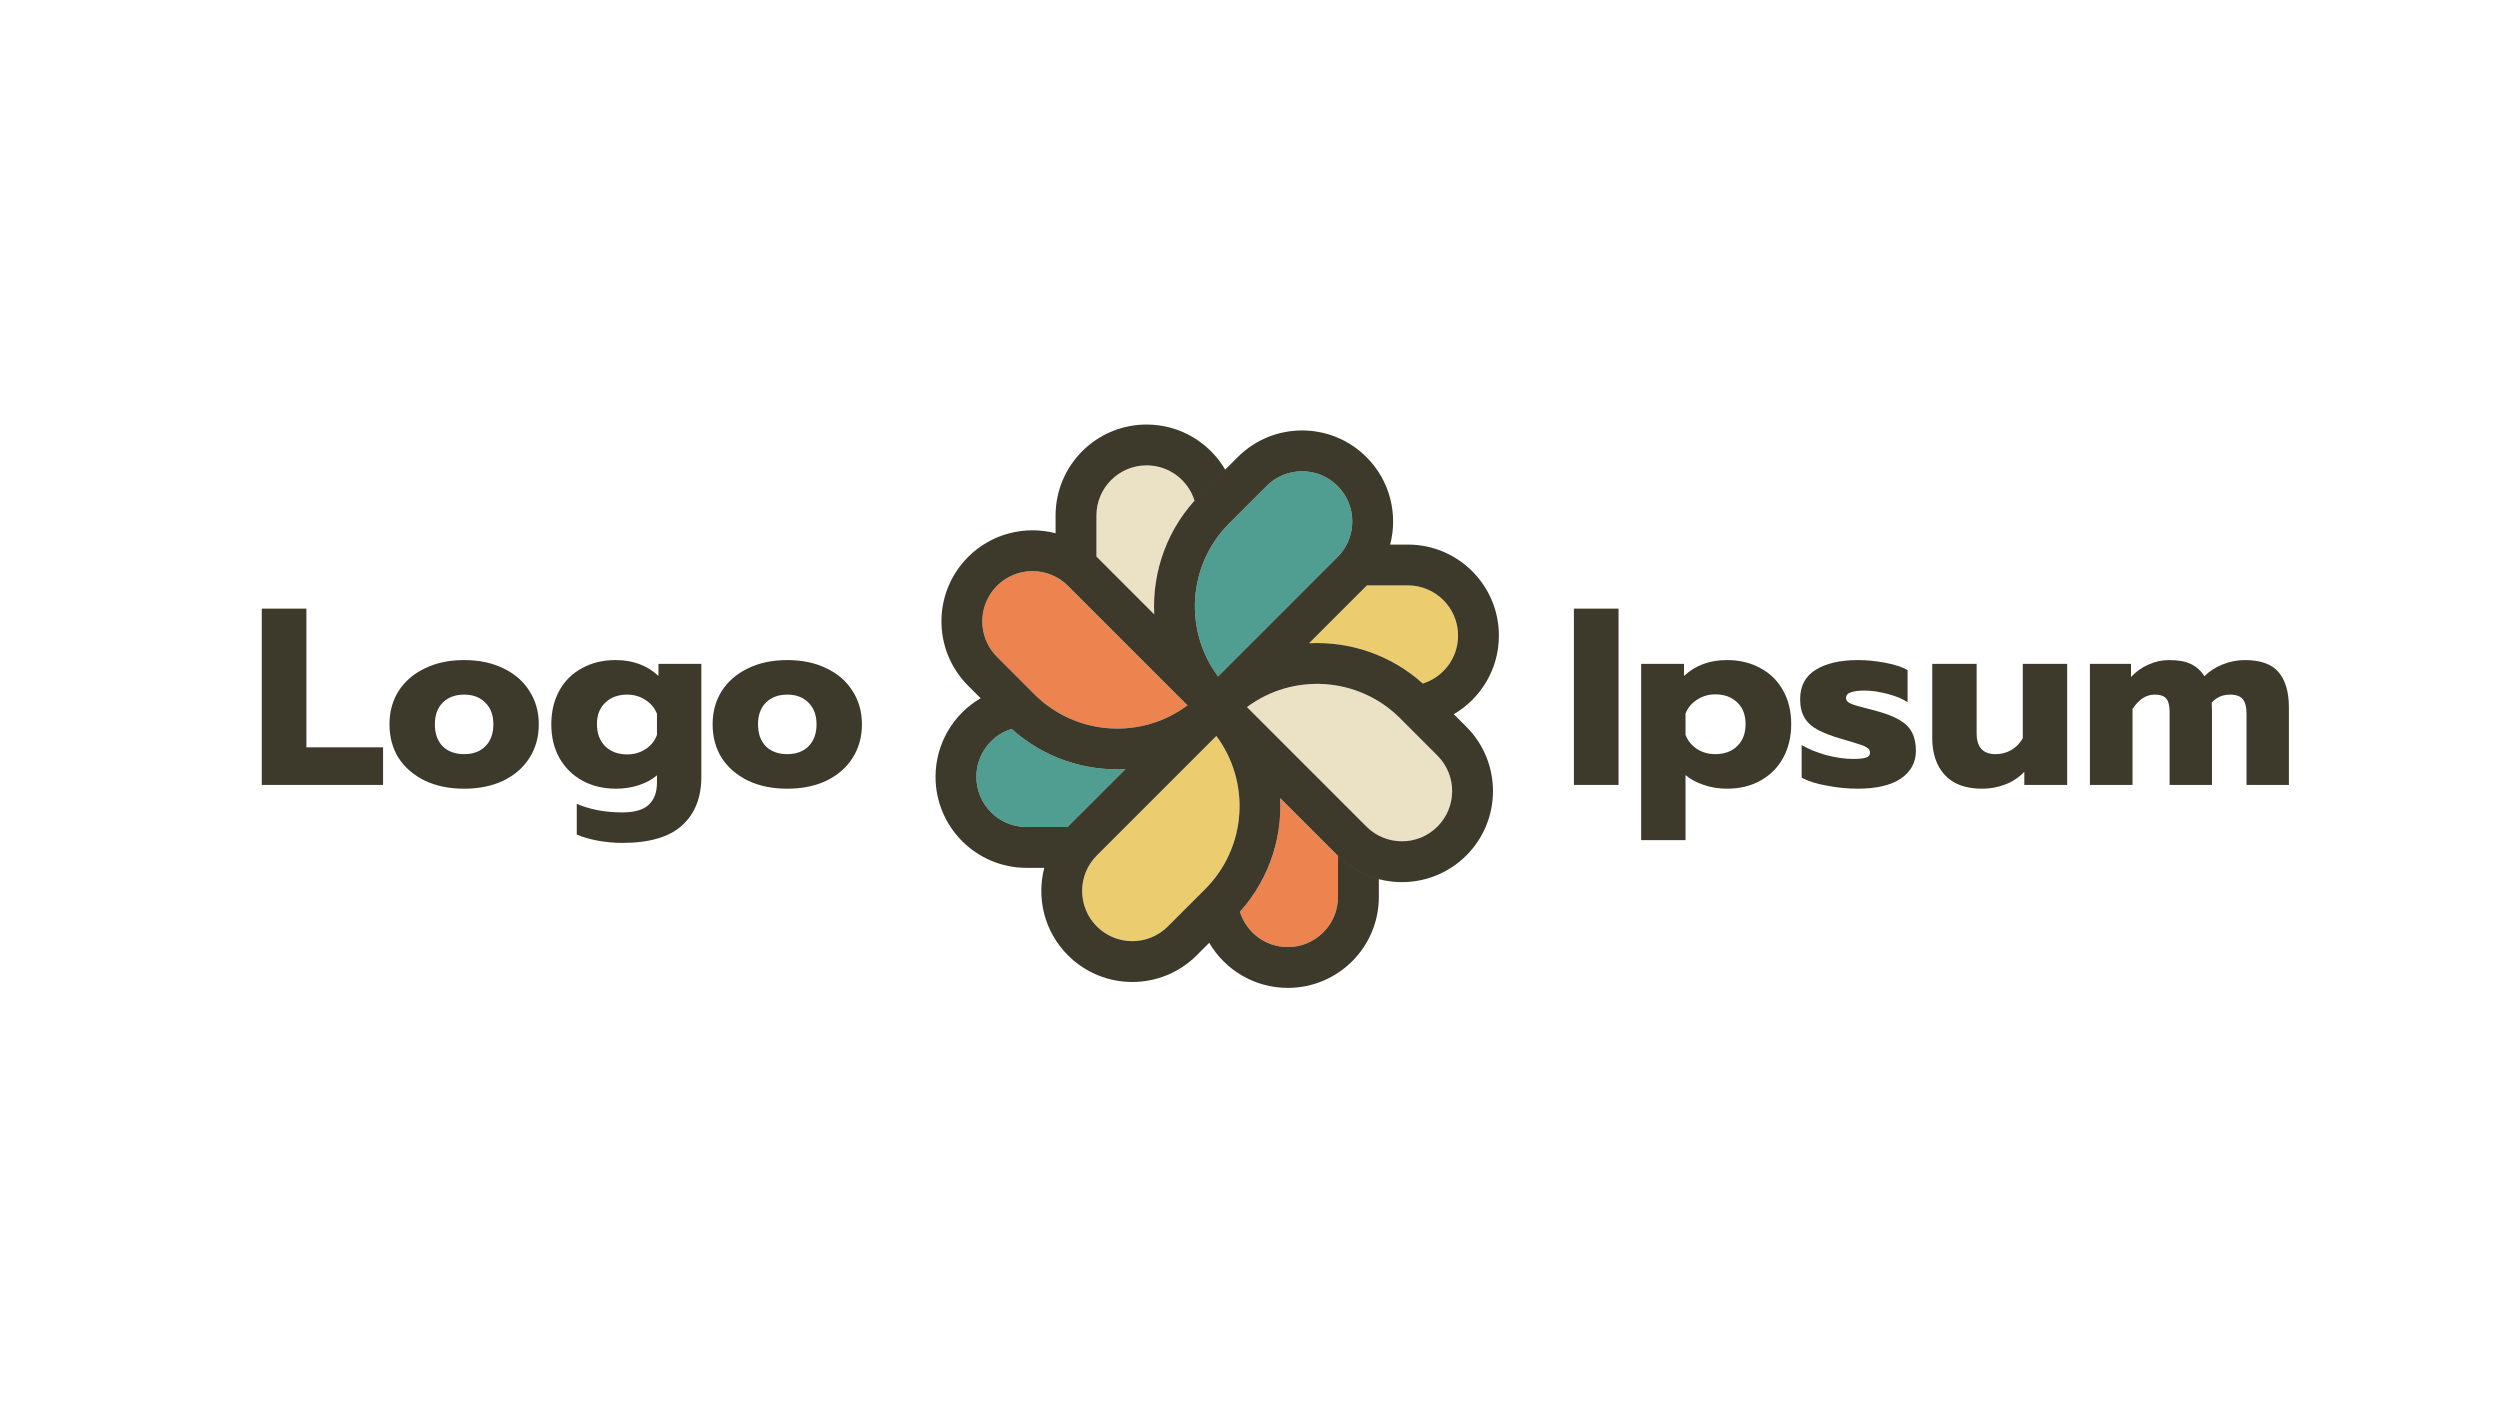
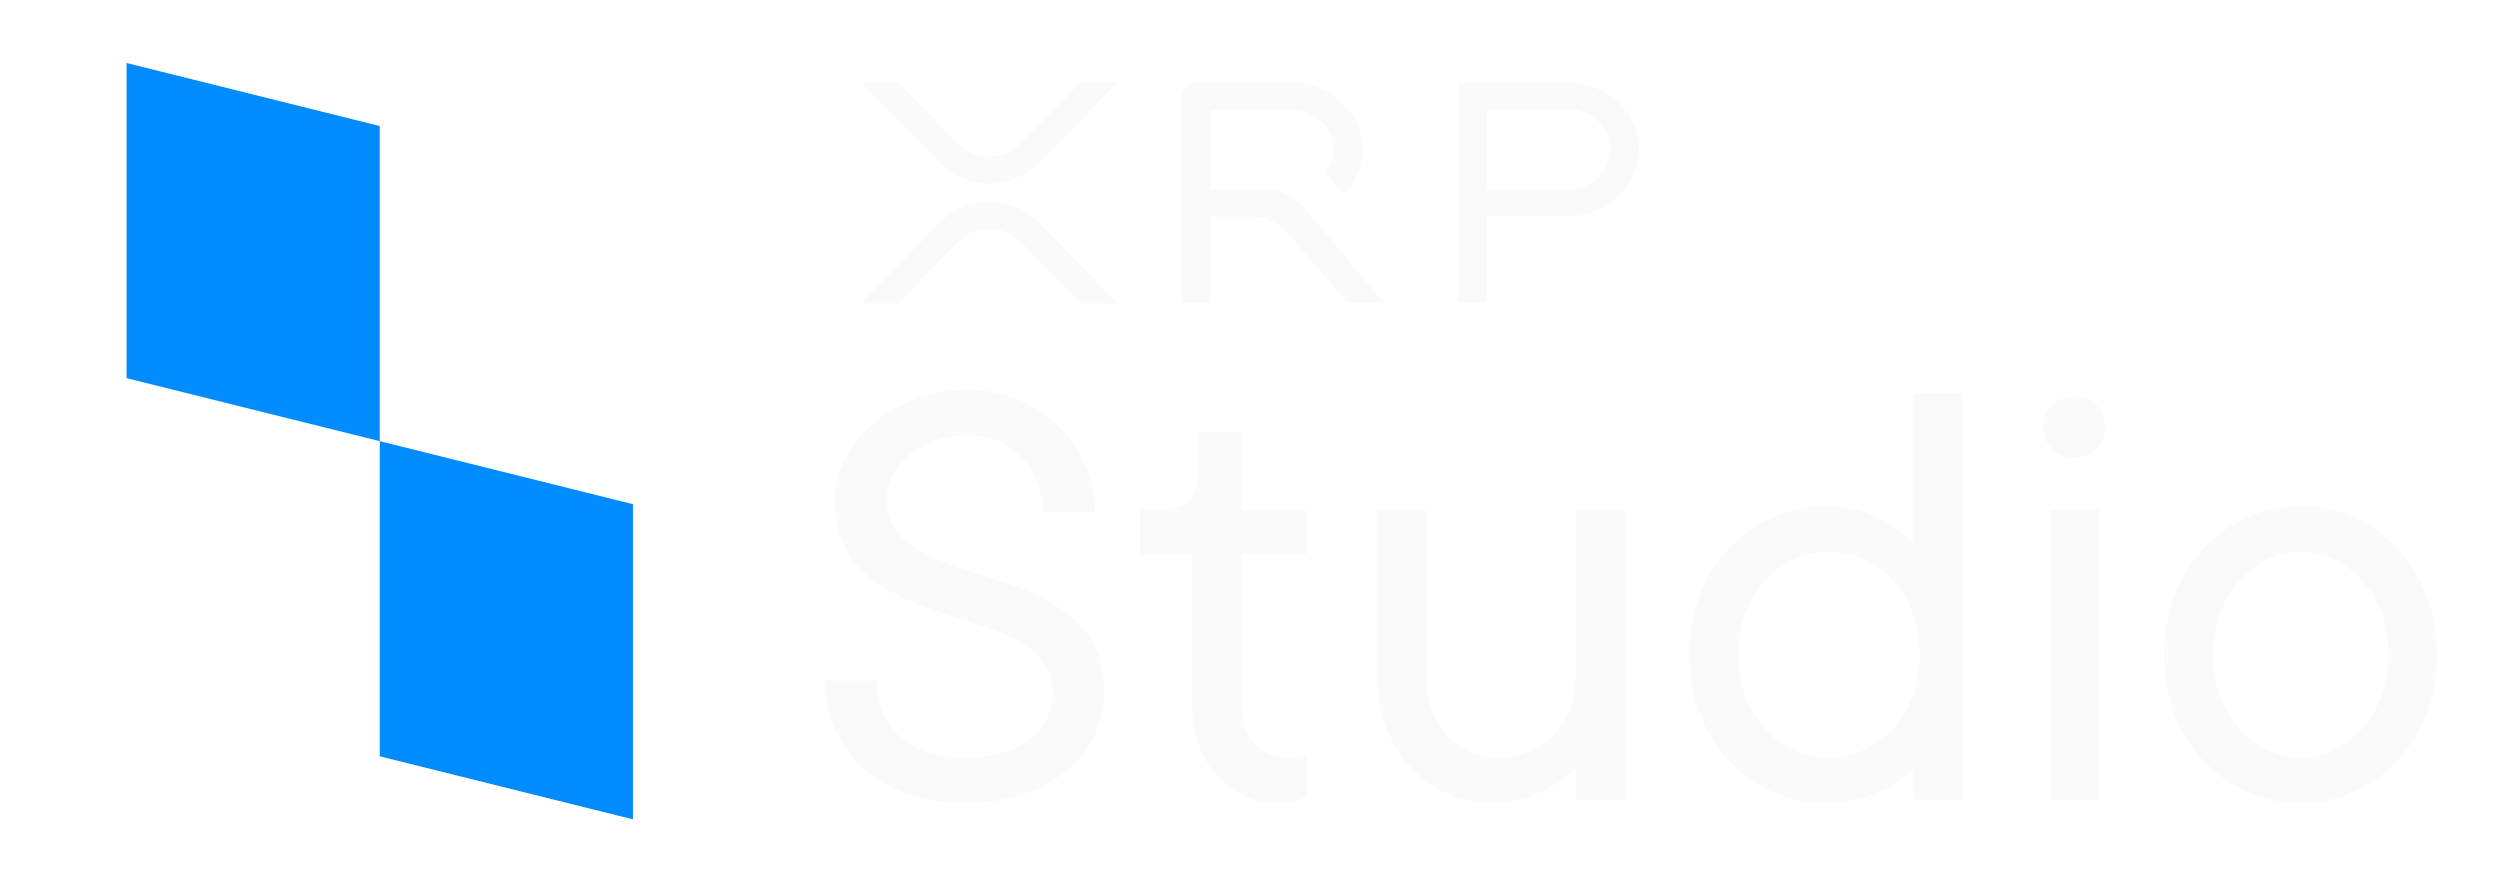
- <svg xmlns="http://www.w3.org/2000/svg" width="177" height="100" viewBox="0 0 177 100" fill="none">
-   <path fill-rule="evenodd" clip-rule="evenodd" d="M89.676 34.407C91.064 33.02 93.314 33.02 94.701 34.407C96.089 35.795 96.089 38.045 94.701 39.433L86.24 47.894C83.811 44.638 84.075 40.008 87.032 37.051L89.676 34.407Z" fill="#4F9E91" />
-   <path fill-rule="evenodd" clip-rule="evenodd" d="M101.771 53.497C103.159 54.884 103.159 57.135 101.771 58.522C100.384 59.91 98.134 59.91 96.746 58.522L88.285 50.061C91.54 47.632 96.171 47.896 99.128 50.853L101.771 53.497Z" fill="#EBE1C5" />
-   <path fill-rule="evenodd" clip-rule="evenodd" d="M82.682 65.592C81.294 66.98 79.044 66.98 77.657 65.592C76.269 64.205 76.269 61.955 77.657 60.567L86.117 52.106C88.547 55.362 88.283 59.992 85.326 62.949L82.682 65.592Z" fill="#EBCC6E" />
-   <path fill-rule="evenodd" clip-rule="evenodd" d="M70.587 46.503C69.199 45.115 69.199 42.865 70.587 41.478C71.974 40.09 74.224 40.09 75.612 41.478L84.073 49.938C80.817 52.368 76.187 52.104 73.23 49.147L70.587 46.503Z" fill="#ED834E" />
-   <path fill-rule="evenodd" clip-rule="evenodd" d="M87.785 64.556C89.831 62.281 90.782 59.37 90.638 56.503L94.701 60.567C94.711 60.577 94.722 60.587 94.732 60.597L94.732 63.498C94.732 65.461 93.141 67.052 91.178 67.052C89.584 67.052 88.235 66.002 87.785 64.556Z" fill="#ED834E" />
-   <path fill-rule="evenodd" clip-rule="evenodd" d="M71.623 51.606C73.898 53.652 76.809 54.603 79.675 54.459L75.612 58.522C75.602 58.532 75.592 58.543 75.582 58.553H72.681C70.718 58.553 69.127 56.962 69.127 54.999C69.127 53.405 70.177 52.056 71.623 51.606Z" fill="#4F9E91" />
-   <path fill-rule="evenodd" clip-rule="evenodd" d="M100.735 48.394C98.46 46.348 95.549 45.397 92.682 45.541L96.746 41.478C96.756 41.468 96.766 41.457 96.776 41.447L99.677 41.447C101.64 41.447 103.231 43.038 103.231 45.001C103.231 46.595 102.181 47.944 100.735 48.394Z" fill="#EBCC6E" />
-   <path fill-rule="evenodd" clip-rule="evenodd" d="M84.573 35.444C82.527 37.719 81.576 40.63 81.72 43.497L77.657 39.433C77.646 39.423 77.636 39.413 77.626 39.403V36.502C77.626 34.539 79.217 32.948 81.18 32.948C82.774 32.948 84.123 33.998 84.573 35.444Z" fill="#EBE1C5" />
-   <path fill-rule="evenodd" clip-rule="evenodd" d="M81.18 30.057C77.62 30.057 74.735 32.943 74.735 36.502V37.755C72.593 37.196 70.22 37.755 68.542 39.433C66.025 41.95 66.025 46.031 68.542 48.548L69.428 49.434C67.519 50.553 66.236 52.626 66.236 54.999C66.236 58.559 69.121 61.444 72.681 61.444H73.934C73.375 63.586 73.934 65.959 75.612 67.637C78.129 70.154 82.21 70.154 84.727 67.637L87.37 64.993C89.702 62.661 90.791 59.557 90.638 56.503L94.701 60.567C97.218 63.084 101.299 63.084 103.816 60.567C106.333 58.05 106.333 53.969 103.816 51.452L102.93 50.566C104.839 49.447 106.122 47.374 106.122 45.001C106.122 41.441 103.236 38.556 99.677 38.556H98.424C98.983 36.414 98.424 34.041 96.746 32.363C94.229 29.846 90.148 29.846 87.631 32.363L84.988 35.007C82.656 37.339 81.566 40.443 81.72 43.497L77.657 39.433C77.646 39.423 77.636 39.413 77.626 39.403V36.502C77.626 34.539 79.217 32.948 81.18 32.948C82.774 32.948 84.123 33.998 84.573 35.444C84.707 35.295 84.845 35.15 84.987 35.007L86.745 33.249C85.626 31.34 83.553 30.057 81.18 30.057ZM96.776 41.447C96.766 41.457 96.756 41.468 96.746 41.478L92.682 45.541C95.549 45.397 98.46 46.348 100.735 48.394C102.181 47.944 103.231 46.595 103.231 45.001C103.231 43.038 101.64 41.447 99.677 41.447H96.776ZM75.582 58.553C75.592 58.543 75.602 58.532 75.612 58.522L79.675 54.459C76.809 54.603 73.898 53.652 71.623 51.606C70.177 52.056 69.127 53.405 69.127 54.999C69.127 56.962 70.718 58.553 72.681 58.553H75.582ZM71.512 51.505C71.402 51.403 71.293 51.298 71.186 51.191V51.191C71.293 51.298 71.402 51.403 71.512 51.505ZM91.178 69.943C88.805 69.943 86.731 68.66 85.613 66.751L87.37 64.993C87.513 64.85 87.651 64.705 87.785 64.556C88.235 66.002 89.584 67.052 91.178 67.052C93.141 67.052 94.732 65.461 94.732 63.498V60.597C95.565 61.419 96.566 61.968 97.623 62.245V63.498C97.623 67.058 94.738 69.943 91.178 69.943ZM94.701 34.407C93.314 33.02 91.064 33.02 89.676 34.407L87.032 37.051C84.075 40.008 83.811 44.638 86.24 47.894L94.701 39.433C96.089 38.045 96.089 35.795 94.701 34.407ZM101.771 58.522C103.159 57.134 103.159 54.884 101.771 53.497L99.128 50.853C96.171 47.896 91.54 47.632 88.285 50.061L96.746 58.522C98.133 59.91 100.384 59.91 101.771 58.522ZM82.682 65.592C81.294 66.98 79.044 66.98 77.656 65.592C76.269 64.204 76.269 61.955 77.656 60.567L86.117 52.106C88.547 55.361 88.283 59.992 85.326 62.949L82.682 65.592ZM70.587 41.478C69.199 42.865 69.199 45.115 70.587 46.503L73.23 49.147C76.187 52.104 80.817 52.368 84.073 49.938L75.612 41.478C74.224 40.09 71.974 40.09 70.587 41.478Z" fill="#3D3A2C" />
-   <path d="M18.533 43.09H21.693V52.911H27.122V55.572H18.533V43.09Z" fill="#3D3A2C" />
-   <path d="M32.86 55.84C31.801 55.84 30.872 55.649 30.075 55.268C29.277 54.875 28.658 54.34 28.217 53.661C27.789 52.971 27.575 52.179 27.575 51.286C27.575 50.393 27.789 49.608 28.217 48.929C28.658 48.239 29.277 47.703 30.075 47.322C30.872 46.929 31.801 46.733 32.86 46.733C33.92 46.733 34.848 46.929 35.646 47.322C36.443 47.703 37.056 48.239 37.485 48.929C37.925 49.608 38.146 50.393 38.146 51.286C38.146 52.179 37.925 52.971 37.485 53.661C37.056 54.34 36.443 54.875 35.646 55.268C34.848 55.649 33.92 55.84 32.86 55.84ZM32.86 53.393C33.491 53.393 33.991 53.209 34.36 52.84C34.741 52.459 34.931 51.941 34.931 51.286C34.931 50.631 34.741 50.119 34.36 49.75C33.991 49.369 33.491 49.179 32.86 49.179C32.229 49.179 31.723 49.369 31.342 49.75C30.973 50.119 30.789 50.631 30.789 51.286C30.789 51.941 30.973 52.459 31.342 52.84C31.723 53.209 32.229 53.393 32.86 53.393Z" fill="#3D3A2C" />
-   <path d="M44.049 59.679C43.478 59.679 42.9 59.625 42.317 59.518C41.746 59.411 41.252 59.268 40.835 59.089V56.911C41.775 57.316 42.847 57.518 44.049 57.518C44.918 57.518 45.543 57.339 45.924 56.982C46.317 56.625 46.513 56.101 46.513 55.411V54.893C46.168 55.191 45.74 55.423 45.228 55.59C44.728 55.756 44.192 55.84 43.621 55.84C42.716 55.84 41.918 55.649 41.228 55.268C40.537 54.887 39.996 54.351 39.603 53.661C39.222 52.971 39.032 52.179 39.032 51.286C39.032 50.381 39.222 49.584 39.603 48.893C39.984 48.203 40.52 47.673 41.21 47.304C41.9 46.923 42.692 46.733 43.585 46.733C44.811 46.733 45.823 47.108 46.62 47.858V47H49.656V54.982C49.656 56.47 49.198 57.625 48.281 58.447C47.377 59.268 45.966 59.679 44.049 59.679ZM44.406 53.411C44.894 53.411 45.329 53.286 45.71 53.036C46.091 52.786 46.359 52.453 46.513 52.036V50.536C46.347 50.119 46.073 49.792 45.692 49.554C45.311 49.304 44.883 49.179 44.406 49.179C43.764 49.179 43.246 49.369 42.853 49.75C42.46 50.119 42.264 50.625 42.264 51.268C42.264 51.923 42.46 52.447 42.853 52.84C43.246 53.221 43.764 53.411 44.406 53.411Z" fill="#3D3A2C" />
-   <path d="M55.739 55.84C54.679 55.84 53.751 55.649 52.953 55.268C52.156 54.875 51.537 54.34 51.096 53.661C50.668 52.971 50.453 52.179 50.453 51.286C50.453 50.393 50.668 49.608 51.096 48.929C51.537 48.239 52.156 47.703 52.953 47.322C53.751 46.929 54.679 46.733 55.739 46.733C56.798 46.733 57.727 46.929 58.525 47.322C59.322 47.703 59.935 48.239 60.364 48.929C60.804 49.608 61.025 50.393 61.025 51.286C61.025 52.179 60.804 52.971 60.364 53.661C59.935 54.34 59.322 54.875 58.525 55.268C57.727 55.649 56.798 55.84 55.739 55.84ZM55.739 53.393C56.37 53.393 56.87 53.209 57.239 52.84C57.62 52.459 57.81 51.941 57.81 51.286C57.81 50.631 57.62 50.119 57.239 49.75C56.87 49.369 56.37 49.179 55.739 49.179C55.108 49.179 54.602 49.369 54.221 49.75C53.852 50.119 53.668 50.631 53.668 51.286C53.668 51.941 53.852 52.459 54.221 52.84C54.602 53.209 55.108 53.393 55.739 53.393Z" fill="#3D3A2C" />
-   <path d="M111.432 43.09H114.593V55.572H111.432V43.09Z" fill="#3D3A2C" />
-   <path d="M116.193 47H119.229V47.858C120.026 47.108 121.038 46.733 122.264 46.733C123.157 46.733 123.949 46.923 124.639 47.304C125.33 47.673 125.865 48.203 126.246 48.893C126.627 49.572 126.818 50.364 126.818 51.268C126.818 52.161 126.627 52.959 126.246 53.661C125.865 54.351 125.33 54.887 124.639 55.268C123.961 55.649 123.169 55.84 122.264 55.84C121.693 55.84 121.145 55.75 120.622 55.572C120.11 55.405 119.681 55.173 119.336 54.875V59.482H116.193V47ZM121.443 53.393C122.086 53.393 122.604 53.203 122.996 52.822C123.389 52.441 123.586 51.923 123.586 51.268C123.586 50.613 123.389 50.102 122.996 49.733C122.604 49.352 122.086 49.161 121.443 49.161C120.967 49.161 120.538 49.286 120.157 49.536C119.776 49.774 119.503 50.102 119.336 50.518V52.036C119.503 52.453 119.776 52.786 120.157 53.036C120.538 53.274 120.967 53.393 121.443 53.393Z" fill="#3D3A2C" />
-   <path d="M131.503 55.84C130.813 55.84 130.093 55.768 129.343 55.625C128.593 55.494 127.997 55.304 127.557 55.054V52.75C128.045 53.036 128.628 53.274 129.307 53.465C129.997 53.643 130.628 53.732 131.2 53.732C131.616 53.732 131.92 53.703 132.11 53.643C132.301 53.584 132.396 53.465 132.396 53.286C132.396 53.143 132.331 53.03 132.2 52.947C132.081 52.852 131.854 52.756 131.521 52.661C131.2 52.554 130.825 52.441 130.396 52.322C129.67 52.107 129.099 51.887 128.682 51.661C128.265 51.435 127.956 51.149 127.753 50.804C127.551 50.459 127.45 50.024 127.45 49.5C127.45 48.572 127.813 47.881 128.539 47.429C129.277 46.965 130.283 46.733 131.557 46.733C132.176 46.733 132.825 46.798 133.503 46.929C134.194 47.06 134.711 47.233 135.057 47.447V49.715C134.7 49.477 134.223 49.28 133.628 49.125C133.045 48.971 132.497 48.893 131.985 48.893C131.581 48.893 131.265 48.935 131.039 49.018C130.813 49.09 130.7 49.221 130.7 49.411C130.7 49.59 130.813 49.727 131.039 49.822C131.265 49.917 131.67 50.036 132.253 50.179C132.634 50.274 132.795 50.316 132.735 50.304C133.497 50.506 134.086 50.733 134.503 50.983C134.92 51.233 135.211 51.53 135.378 51.875C135.557 52.209 135.646 52.637 135.646 53.161C135.646 53.982 135.289 54.637 134.575 55.125C133.872 55.601 132.848 55.84 131.503 55.84Z" fill="#3D3A2C" />
-   <path d="M140.338 55.84C139.16 55.84 138.273 55.512 137.678 54.857C137.095 54.203 136.803 53.34 136.803 52.268V47H139.946V51.911C139.946 52.899 140.392 53.393 141.285 53.393C141.69 53.393 142.059 53.298 142.392 53.107C142.725 52.917 142.999 52.637 143.213 52.268V47H146.356V55.572H143.321V54.643C142.952 55.036 142.505 55.334 141.981 55.536C141.458 55.738 140.91 55.84 140.338 55.84Z" fill="#3D3A2C" />
-   <path d="M147.965 47H150.876V47.929C151.233 47.548 151.644 47.256 152.108 47.054C152.572 46.84 153.066 46.733 153.59 46.733C154.233 46.733 154.745 46.828 155.126 47.018C155.519 47.209 155.834 47.495 156.072 47.875C156.429 47.518 156.864 47.239 157.376 47.036C157.888 46.834 158.406 46.733 158.929 46.733C160.06 46.733 160.864 47.024 161.34 47.608C161.816 48.179 162.054 49.006 162.054 50.09V55.572H159.054V50.536C159.054 50.06 158.965 49.715 158.786 49.5C158.608 49.286 158.31 49.179 157.894 49.179C157.358 49.179 156.923 49.369 156.59 49.75C156.602 49.953 156.608 50.262 156.608 50.679V55.572H153.608V50.411C153.608 49.971 153.531 49.655 153.376 49.465C153.221 49.274 152.947 49.179 152.555 49.179C151.947 49.179 151.424 49.518 150.983 50.197V55.572H147.965V47Z" fill="#3D3A2C" />
+ <svg xmlns="http://www.w3.org/2000/svg" width="102" height="36" viewBox="0 0 102 36" fill="none">
+   <path d="M39.372 32.76C42.953 32.76 45.061 30.645 45.061 28.282C45.061 22.365 36.176 24.457 36.176 20.385C36.176 19.058 37.513 17.753 39.485 17.753C41.231 17.753 42.545 19.058 42.545 20.902H44.676C44.676 18.157 42.409 15.908 39.485 15.908C36.312 15.908 34.068 18.157 34.068 20.385C34.068 26.302 42.953 24.21 42.953 28.282C42.953 29.723 41.752 30.915 39.372 30.915C37.105 30.915 35.791 29.723 35.791 27.765H33.66C33.66 30.645 35.927 32.76 39.372 32.76Z" fill="#FAFAFA" />
+   <path d="M52.09 32.76C52.884 32.76 53.292 32.49 53.292 32.49V30.78C53.292 30.78 53.02 30.915 52.612 30.915C51.433 30.915 50.64 30.128 50.64 28.8V22.613H53.292V20.79H50.64V17.617H48.917V19.328C48.917 20.25 48.373 20.79 47.444 20.79H46.514V22.613H48.645V28.8C48.645 31.185 50.232 32.76 52.09 32.76Z" fill="#FAFAFA" />
+   <path d="M60.84 32.76C63.084 32.76 64.285 31.32 64.285 31.32V32.625H66.28V20.79H64.285V27.63C64.285 29.587 62.948 30.915 61.09 30.915C59.503 30.915 58.188 29.587 58.188 27.63V20.79H56.194V27.63C56.194 30.645 58.324 32.76 60.84 32.76Z" fill="#FAFAFA" />
+   <path d="M74.501 32.76C76.881 32.76 78.082 31.32 78.082 31.32V32.625H80.054V16.043H78.082V22.23C78.082 22.23 76.881 20.655 74.501 20.655C71.441 20.655 68.925 23.152 68.925 26.707C68.925 30.262 71.441 32.76 74.501 32.76ZM74.614 30.915C72.642 30.915 70.92 29.205 70.92 26.707C70.92 24.21 72.642 22.5 74.614 22.5C76.609 22.5 78.332 24.21 78.332 26.707C78.332 29.205 76.609 30.915 74.614 30.915Z" fill="#FAFAFA" />
+   <path d="M83.641 32.625H85.636V20.79H83.641V32.625ZM84.616 18.675C85.364 18.675 85.885 18.157 85.885 17.438C85.885 16.695 85.364 16.177 84.616 16.177C83.913 16.177 83.369 16.695 83.369 17.438C83.369 18.157 83.913 18.675 84.616 18.675Z" fill="#FAFAFA" />
+   <path d="M93.869 32.76C96.907 32.76 99.423 30.262 99.423 26.707C99.423 23.152 96.907 20.655 93.869 20.655C90.809 20.655 88.293 23.152 88.293 26.707C88.293 30.262 90.809 32.76 93.869 32.76ZM93.869 30.915C92.011 30.915 90.288 29.205 90.288 26.707C90.288 24.21 92.011 22.5 93.869 22.5C95.728 22.5 97.451 24.21 97.451 26.707C97.451 29.205 95.728 30.915 93.869 30.915Z" fill="#FAFAFA" />
+   <path fill-rule="evenodd" clip-rule="evenodd" d="M44.074 3.375H45.589L42.436 6.611C41.294 7.783 39.446 7.783 38.304 6.611L35.152 3.375H36.667L39.062 5.834C39.773 6.568 40.936 6.577 41.659 5.855L41.679 5.834L44.074 3.375ZM36.648 12.375H35.133L38.305 9.118C39.447 7.946 41.296 7.946 42.437 9.118L45.608 12.375H44.093L41.679 9.897C40.968 9.163 39.805 9.154 39.082 9.876L39.062 9.897L36.648 12.375ZM64.043 3.375H64.044C64.431 3.383 64.794 3.46 65.132 3.607C65.476 3.745 65.778 3.937 66.036 4.182C66.297 4.428 66.5 4.719 66.646 5.051C66.793 5.379 66.867 5.726 66.867 6.092C66.867 6.466 66.789 6.822 66.633 7.157C66.487 7.483 66.279 7.772 66.012 8.025C65.753 8.27 65.446 8.466 65.095 8.611H65.094C64.747 8.751 64.375 8.82 63.979 8.82H60.673V12.344H59.51V3.375H64.043ZM63.979 7.733C64.213 7.733 64.434 7.691 64.643 7.606C64.855 7.52 65.04 7.403 65.197 7.254C65.354 7.105 65.48 6.929 65.569 6.73C65.659 6.533 65.704 6.32 65.704 6.092C65.704 5.871 65.659 5.662 65.569 5.465C65.48 5.268 65.353 5.09 65.197 4.942C65.04 4.792 64.855 4.676 64.643 4.59C64.434 4.505 64.213 4.462 63.979 4.462H60.673V7.733H63.979ZM52.56 9.52C52.194 9.09 51.642 8.839 51.059 8.839H49.384V12.344H48.221V3.926C48.221 3.779 48.278 3.65 48.389 3.545C48.503 3.436 48.643 3.375 48.803 3.375H52.755C53.144 3.383 53.507 3.46 53.846 3.607C54.189 3.754 54.49 3.949 54.749 4.194C55.009 4.44 55.213 4.73 55.359 5.064C55.506 5.392 55.58 5.74 55.58 6.106C55.58 6.448 55.515 6.771 55.385 7.076C55.265 7.377 55.092 7.649 54.868 7.894C54.864 7.899 54.859 7.905 54.855 7.91C54.85 7.915 54.845 7.92 54.84 7.925L54.084 7.068C54.162 6.969 54.228 6.86 54.283 6.745C54.372 6.548 54.418 6.335 54.418 6.107C54.418 5.878 54.373 5.665 54.283 5.468C54.193 5.268 54.07 5.099 53.914 4.958L53.911 4.956C53.754 4.808 53.569 4.69 53.357 4.604C53.148 4.519 52.927 4.476 52.693 4.476H49.387V7.74H51.663C52.251 7.74 52.806 7.994 53.172 8.429L56.458 12.345H54.962L52.56 9.52Z" fill="#FAFAFA" />
+   <path fill-rule="evenodd" clip-rule="evenodd" d="M15.494 5.143L5.165 2.571V15.429L15.494 18V30.857L25.823 33.429V20.571L15.494 18V5.143Z" fill="#008CFF" />
</svg>
